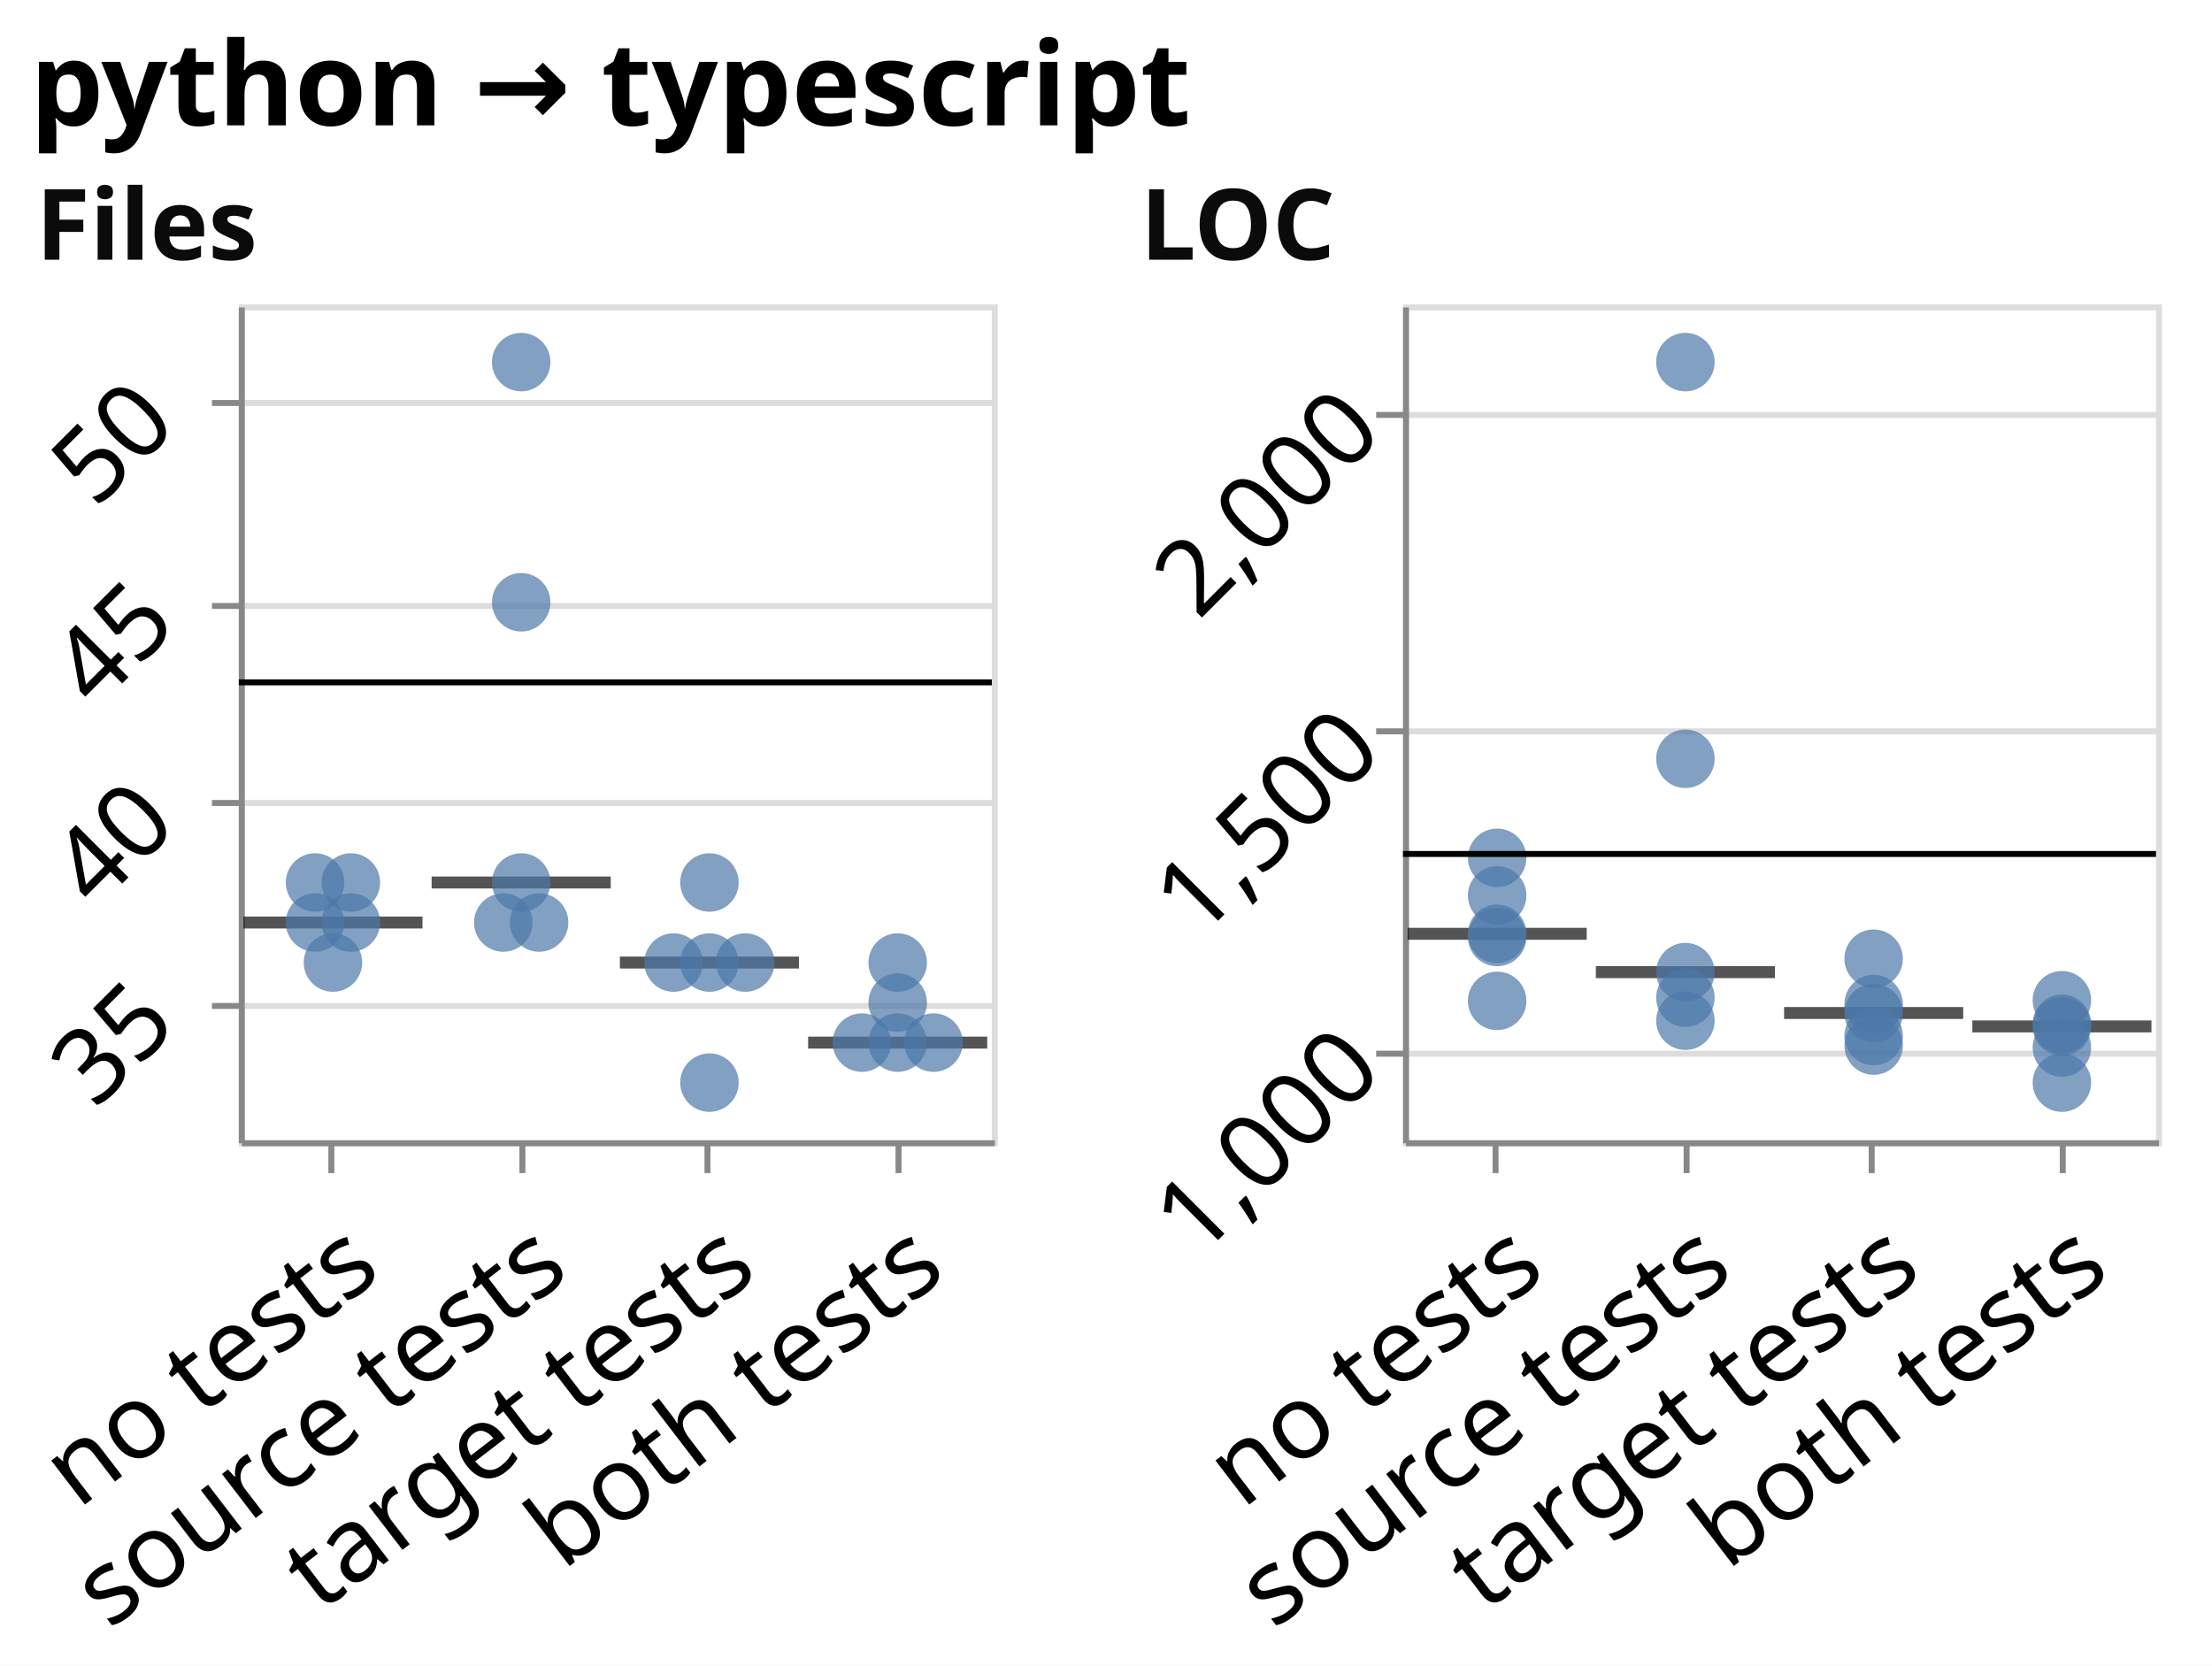
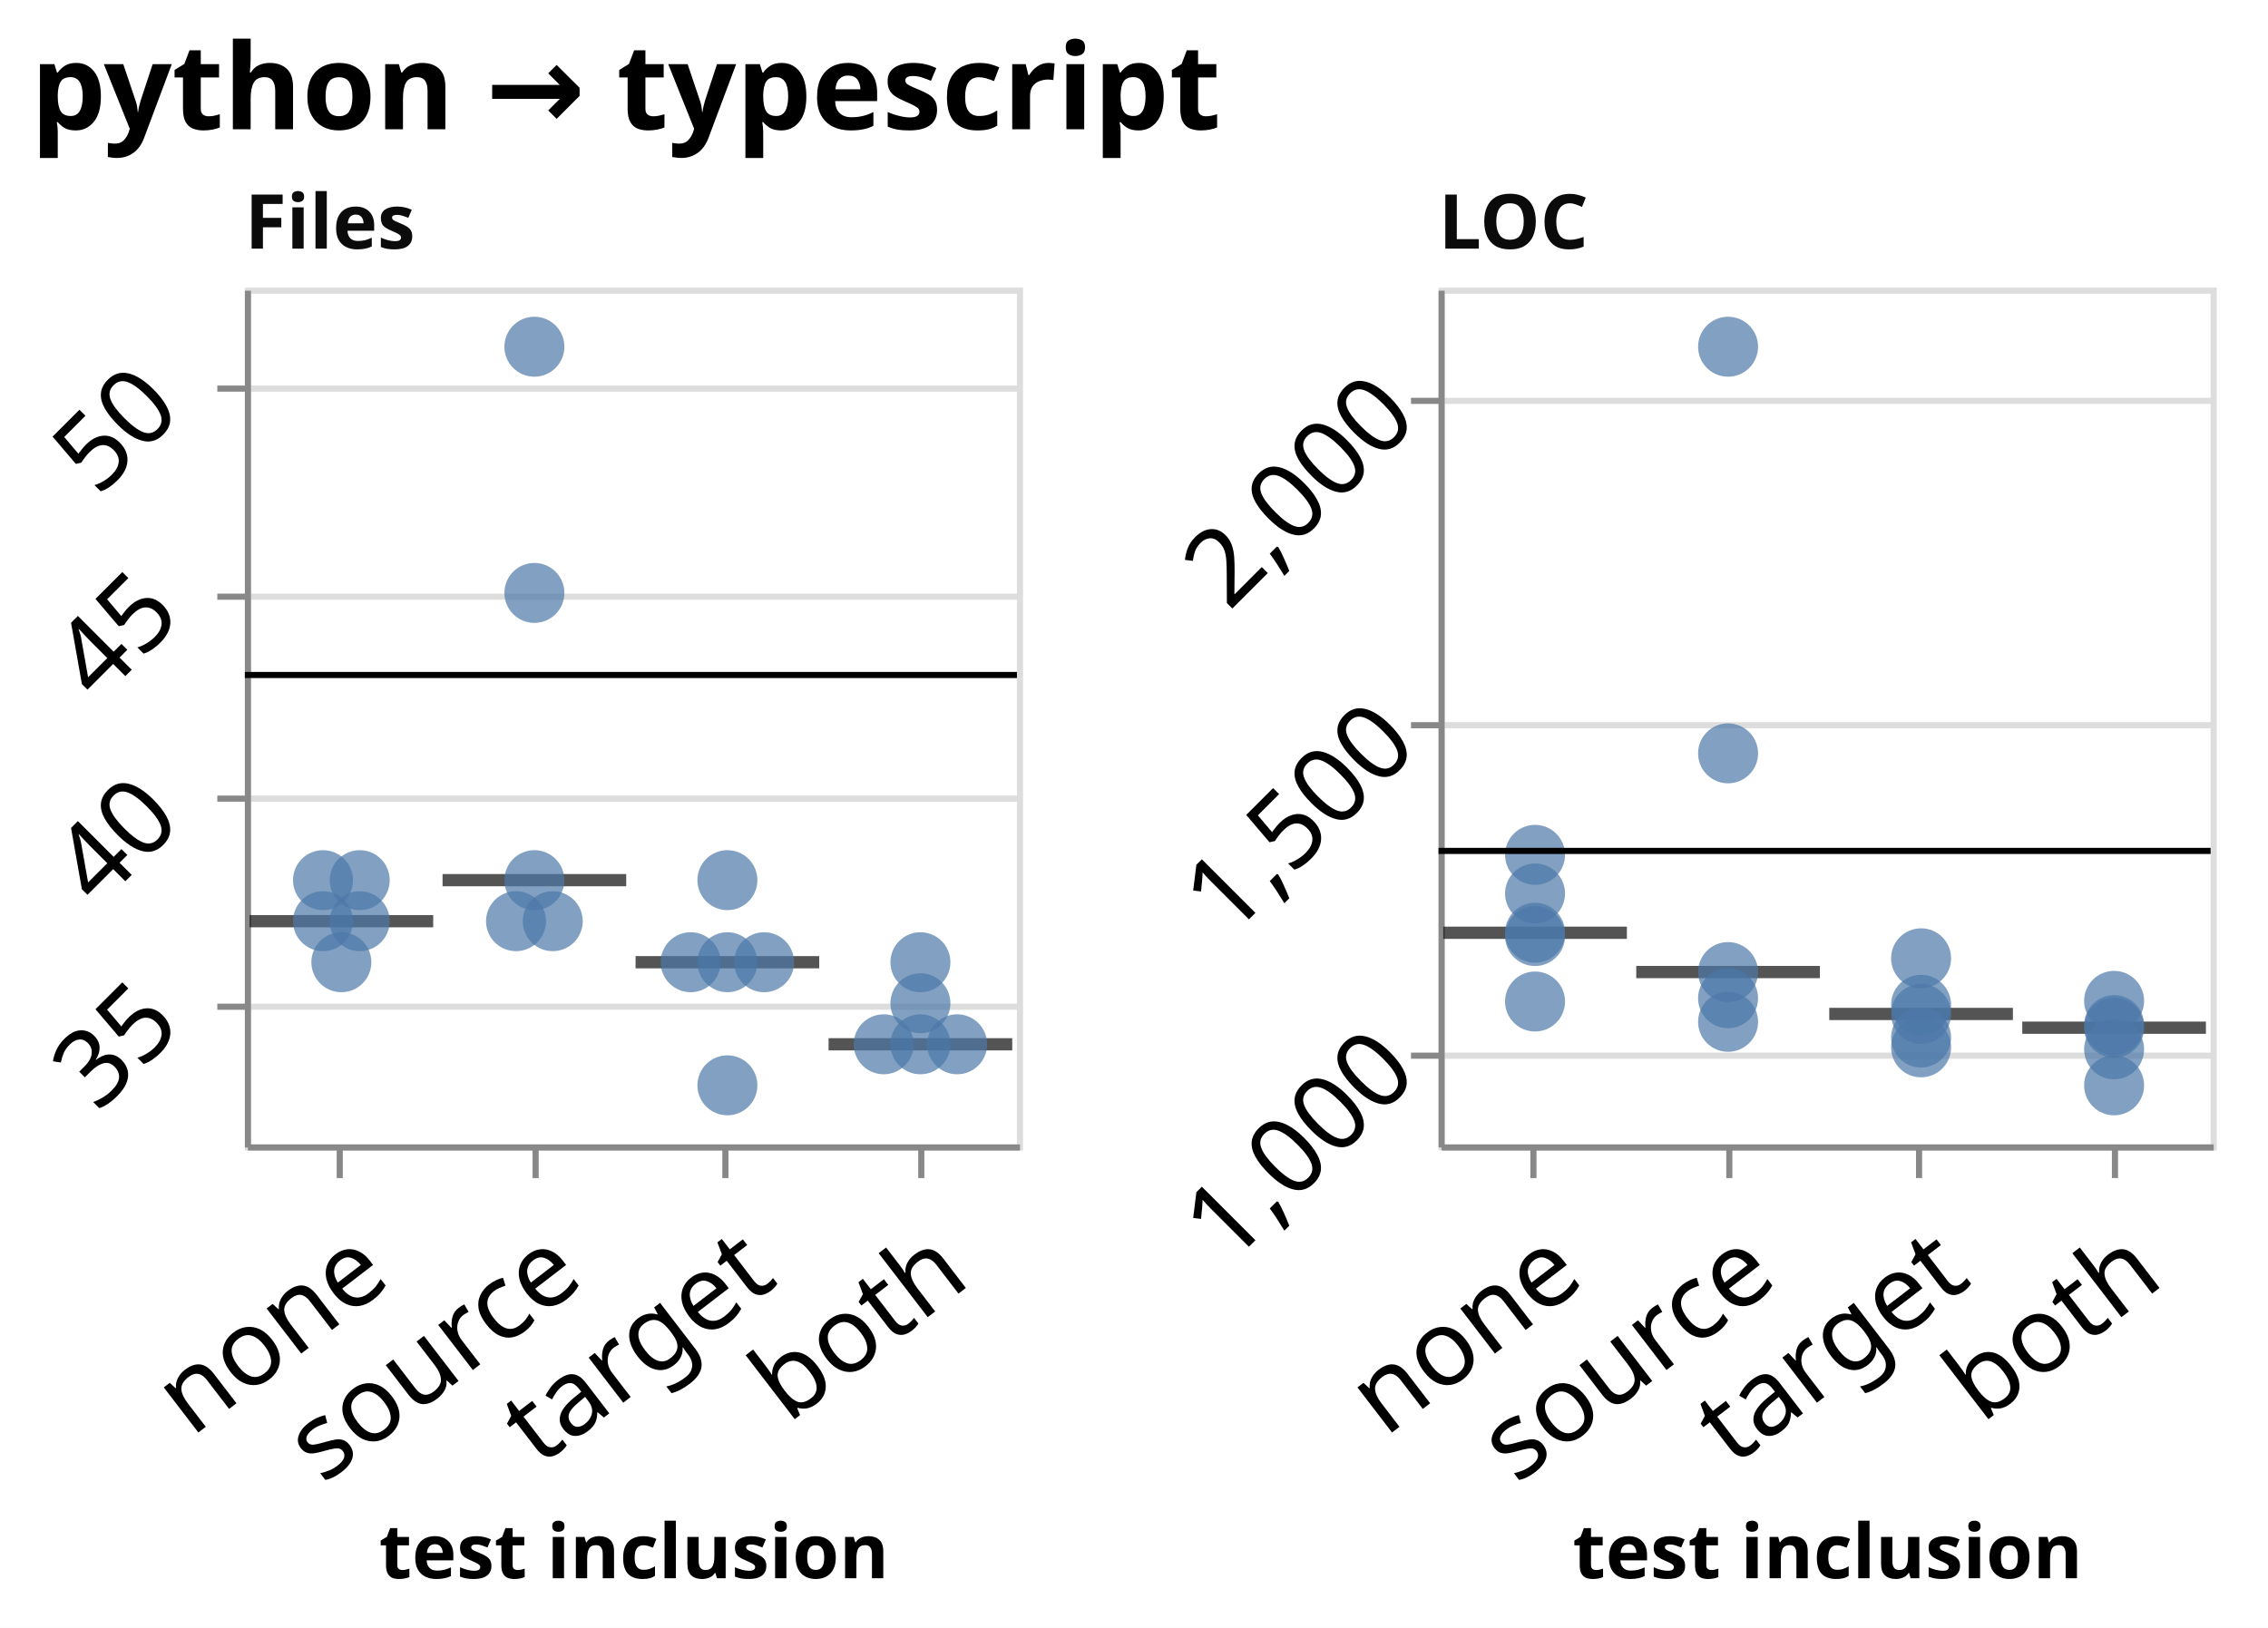
- <svg xmlns="http://www.w3.org/2000/svg" version="1.1" class="marks" width="370.5" height="279" viewBox="0 0 370.5 279">
-   <rect width="370.5" height="279" fill="white" />
-   <g fill="none" stroke-miterlimit="10" transform="translate(40,51)">
+ <svg xmlns="http://www.w3.org/2000/svg" version="1.1" class="marks" width="370.5" height="266" viewBox="0 0 370.5 266">
+   <rect width="370.5" height="266" fill="white" />
+   <g fill="none" stroke-miterlimit="10" transform="translate(40,47)">
    <g class="mark-group role-frame root" role="graphics-object" aria-roledescription="group mark container">
      <g transform="translate(0,0)">
        <path class="background" aria-hidden="true" d="M0,0h0v0h0Z" />
        <g>
          <g class="mark-group role-scope concat_0_group" role="graphics-object" aria-roledescription="group mark container">
            <g transform="translate(0,0)">
              <path class="background" aria-hidden="true" d="M0.5,0.5h126.125v140h-126.125Z" stroke="#ddd" />
              <g>
                <g class="mark-group role-axis" aria-hidden="true">
                  <g transform="translate(0.5,0.5)">
                    <path class="background" aria-hidden="true" d="M0,0h0v0h0Z" pointer-events="none" />
                    <g>
                      <g class="mark-rule role-axis-grid" pointer-events="none">
                        <line transform="translate(0,117)" x2="126.125" y2="0" stroke="#ddd" stroke-width="1" opacity="1" />
                        <line transform="translate(0,83)" x2="126.125" y2="0" stroke="#ddd" stroke-width="1" opacity="1" />
                        <line transform="translate(0,50)" x2="126.125" y2="0" stroke="#ddd" stroke-width="1" opacity="1" />
                        <line transform="translate(0,16)" x2="126.125" y2="0" stroke="#ddd" stroke-width="1" opacity="1" />
                      </g>
                    </g>
                    <path class="foreground" aria-hidden="true" d="" pointer-events="none" display="none" />
                  </g>
                </g>
-                 <g class="mark-group role-axis" role="graphics-symbol" aria-roledescription="axis" aria-label="X-axis for a discrete scale with 4 values: no tests, source tests, target tests, both tests">
+                 <g class="mark-group role-axis" role="graphics-symbol" aria-roledescription="axis" aria-label="X-axis titled 'test inclusion' for a discrete scale with 4 values: no tests, source tests, target tests, both tests">
                  <g transform="translate(0.5,140.5)">
                    <path class="background" aria-hidden="true" d="M0,0h0v0h0Z" pointer-events="none" />
                    <g>
                      <g class="mark-rule role-axis-tick" pointer-events="none">
                        <line transform="translate(15,0)" x2="0" y2="5" stroke="#888" stroke-width="1" opacity="1" />
                        <line transform="translate(47,0)" x2="0" y2="5" stroke="#888" stroke-width="1" opacity="1" />
                        <line transform="translate(78,0)" x2="0" y2="5" stroke="#888" stroke-width="1" opacity="1" />
                        <line transform="translate(110,0)" x2="0" y2="5" stroke="#888" stroke-width="1" opacity="1" />
                      </g>
                      <g class="mark-text role-axis-label" pointer-events="none">
-                         <text text-anchor="end" transform="translate(15.26562,11) rotate(-37.5) translate(0,14)" font-family="sans-serif" font-size="17.32px" fill="#000" opacity="1">no tests</text>
-                         <text text-anchor="end" transform="translate(46.79688,11) rotate(-37.5) translate(0,14)" font-family="sans-serif" font-size="17.32px" fill="#000" opacity="1">source tests</text>
-                         <text text-anchor="end" transform="translate(78.32812,11) rotate(-37.5) translate(0,14)" font-family="sans-serif" font-size="17.32px" fill="#000" opacity="1">target tests</text>
-                         <text text-anchor="end" transform="translate(109.8594,11) rotate(-37.5) translate(0,14)" font-family="sans-serif" font-size="17.32px" fill="#000" opacity="1">both tests</text>
+                         <text text-anchor="end" transform="translate(15.26562,11) rotate(-37.5) translate(0,14)" font-family="sans-serif" font-size="17.32px" fill="#000" opacity="1">none</text>
+                         <text text-anchor="end" transform="translate(46.79688,11) rotate(-37.5) translate(0,14)" font-family="sans-serif" font-size="17.32px" fill="#000" opacity="1">source</text>
+                         <text text-anchor="end" transform="translate(78.32812,11) rotate(-37.5) translate(0,14)" font-family="sans-serif" font-size="17.32px" fill="#000" opacity="1">target</text>
+                         <text text-anchor="end" transform="translate(109.8594,11) rotate(-37.5) translate(0,14)" font-family="sans-serif" font-size="17.32px" fill="#000" opacity="1">both</text>
                      </g>
                      <g class="mark-rule role-axis-domain" pointer-events="none">
                        <line transform="translate(0,0)" x2="126.125" y2="0" stroke="#888" stroke-width="1" opacity="1" />
+                       </g>
+                       <g class="mark-text role-axis-title" pointer-events="none">
+                         <text text-anchor="middle" transform="translate(63.0625,70.38757)" font-family="sans-serif" font-size="12.375px" font-weight="bold" fill="#000" opacity="1">test inclusion</text>
                      </g>
                    </g>
                    <path class="foreground" aria-hidden="true" d="" pointer-events="none" display="none" />
                  </g>
                </g>
                <g class="mark-group role-axis" role="graphics-symbol" aria-roledescription="axis" aria-label="Y-axis for a linear scale with values from 32 to 52">
                  <g transform="translate(0.5,0.5)">
                    <path class="background" aria-hidden="true" d="M0,0h0v0h0Z" pointer-events="none" />
                    <g>
                      <g class="mark-rule role-axis-tick" pointer-events="none">
                        <line transform="translate(0,117)" x2="-5" y2="0" stroke="#888" stroke-width="1" opacity="1" />
                        <line transform="translate(0,83)" x2="-5" y2="0" stroke="#888" stroke-width="1" opacity="1" />
                        <line transform="translate(0,50)" x2="-5" y2="0" stroke="#888" stroke-width="1" opacity="1" />
                        <line transform="translate(0,16)" x2="-5" y2="0" stroke="#888" stroke-width="1" opacity="1" />
                      </g>
                      <g class="mark-text role-axis-label" pointer-events="none">
                        <text text-anchor="end" transform="translate(-14,116.9349) rotate(-45) translate(0,5)" font-family="sans-serif" font-size="17.32px" fill="#000" opacity="1">35</text>
                        <text text-anchor="end" transform="translate(-14,83.40996) rotate(-45) translate(0,5)" font-family="sans-serif" font-size="17.32px" fill="#000" opacity="1">40</text>
                        <text text-anchor="end" transform="translate(-14,49.88506) rotate(-45) translate(0,5)" font-family="sans-serif" font-size="17.32px" fill="#000" opacity="1">45</text>
                        <text text-anchor="end" transform="translate(-14,16.36015) rotate(-45) translate(0,5)" font-family="sans-serif" font-size="17.32px" fill="#000" opacity="1">50</text>
                      </g>
                      <g class="mark-rule role-axis-domain" pointer-events="none">
                        <line transform="translate(0,140)" x2="0" y2="-140" stroke="#888" stroke-width="1" opacity="1" />
                      </g>
                    </g>
                    <path class="foreground" aria-hidden="true" d="" pointer-events="none" display="none" />
                  </g>
                </g>
                <g class="mark-rect role-mark concat_0_layer_0_marks" role="graphics-object" aria-roledescription="rect mark container">
-                   <path aria-label="condition: no tests; Median of value: 37" role="graphics-symbol" aria-roledescription="tick" d="M0.766,102.525h30v2h-30Z" fill="#0b0b0b" opacity="0.7" />
-                   <path aria-label="condition: source tests; Median of value: 38" role="graphics-symbol" aria-roledescription="tick" d="M32.297,95.82h30v2h-30Z" fill="#0b0b0b" opacity="0.7" />
-                   <path aria-label="condition: target tests; Median of value: 36" role="graphics-symbol" aria-roledescription="tick" d="M63.828,109.23h30v2h-30Z" fill="#0b0b0b" opacity="0.7" />
-                   <path aria-label="condition: both tests; Median of value: 34" role="graphics-symbol" aria-roledescription="tick" d="M95.359,122.64h30v2h-30Z" fill="#0b0b0b" opacity="0.7" />
+                   <path aria-label="test inclusion: no tests; Median of value: 37" role="graphics-symbol" aria-roledescription="tick" d="M0.766,102.525h30v2h-30Z" fill="#0b0b0b" opacity="0.7" />
+                   <path aria-label="test inclusion: source tests; Median of value: 38" role="graphics-symbol" aria-roledescription="tick" d="M32.297,95.82h30v2h-30Z" fill="#0b0b0b" opacity="0.7" />
+                   <path aria-label="test inclusion: target tests; Median of value: 36" role="graphics-symbol" aria-roledescription="tick" d="M63.828,109.23h30v2h-30Z" fill="#0b0b0b" opacity="0.7" />
+                   <path aria-label="test inclusion: both tests; Median of value: 34" role="graphics-symbol" aria-roledescription="tick" d="M95.359,122.64h30v2h-30Z" fill="#0b0b0b" opacity="0.7" />
                </g>
                <g class="mark-symbol role-mark concat_0_layer_1_marks" role="graphics-object" aria-roledescription="symbol mark container">
-                   <path aria-label="condition: no tests; value: 37; nudge: −0.5" role="graphics-symbol" aria-roledescription="point" transform="translate(12.76562,103.5249)" d="M4.899,0A4.899,4.899,0,1,1,-4.899,0A4.899,4.899,0,1,1,4.899,0" fill="#4c78a8" stroke-width="2" opacity="0.7" />
-                   <path aria-label="condition: no tests; value: 37; nudge: 0.5" role="graphics-symbol" aria-roledescription="point" transform="translate(18.76562,103.5249)" d="M4.899,0A4.899,4.899,0,1,1,-4.899,0A4.899,4.899,0,1,1,4.899,0" fill="#4c78a8" stroke-width="2" opacity="0.7" />
-                   <path aria-label="condition: no tests; value: 38; nudge: −0.5" role="graphics-symbol" aria-roledescription="point" transform="translate(12.76562,96.81992)" d="M4.899,0A4.899,4.899,0,1,1,-4.899,0A4.899,4.899,0,1,1,4.899,0" fill="#4c78a8" stroke-width="2" opacity="0.7" />
-                   <path aria-label="condition: no tests; value: 38; nudge: 0.5" role="graphics-symbol" aria-roledescription="point" transform="translate(18.76562,96.81992)" d="M4.899,0A4.899,4.899,0,1,1,-4.899,0A4.899,4.899,0,1,1,4.899,0" fill="#4c78a8" stroke-width="2" opacity="0.7" />
-                   <path aria-label="condition: no tests; value: 36; nudge: 0" role="graphics-symbol" aria-roledescription="point" transform="translate(15.76562,110.2299)" d="M4.899,0A4.899,4.899,0,1,1,-4.899,0A4.899,4.899,0,1,1,4.899,0" fill="#4c78a8" stroke-width="2" opacity="0.7" />
-                   <path aria-label="condition: source tests; value: 37; nudge: −0.5" role="graphics-symbol" aria-roledescription="point" transform="translate(44.29688,103.5249)" d="M4.899,0A4.899,4.899,0,1,1,-4.899,0A4.899,4.899,0,1,1,4.899,0" fill="#4c78a8" stroke-width="2" opacity="0.7" />
-                   <path aria-label="condition: source tests; value: 37; nudge: 0.5" role="graphics-symbol" aria-roledescription="point" transform="translate(50.29688,103.5249)" d="M4.899,0A4.899,4.899,0,1,1,-4.899,0A4.899,4.899,0,1,1,4.899,0" fill="#4c78a8" stroke-width="2" opacity="0.7" />
-                   <path aria-label="condition: source tests; value: 38; nudge: 0" role="graphics-symbol" aria-roledescription="point" transform="translate(47.29688,96.81992)" d="M4.899,0A4.899,4.899,0,1,1,-4.899,0A4.899,4.899,0,1,1,4.899,0" fill="#4c78a8" stroke-width="2" opacity="0.7" />
-                   <path aria-label="condition: source tests; value: 45; nudge: 0" role="graphics-symbol" aria-roledescription="point" transform="translate(47.29688,49.88506)" d="M4.899,0A4.899,4.899,0,1,1,-4.899,0A4.899,4.899,0,1,1,4.899,0" fill="#4c78a8" stroke-width="2" opacity="0.7" />
-                   <path aria-label="condition: source tests; value: 51; nudge: 0" role="graphics-symbol" aria-roledescription="point" transform="translate(47.29688,9.655172)" d="M4.899,0A4.899,4.899,0,1,1,-4.899,0A4.899,4.899,0,1,1,4.899,0" fill="#4c78a8" stroke-width="2" opacity="0.7" />
-                   <path aria-label="condition: target tests; value: 38; nudge: 0" role="graphics-symbol" aria-roledescription="point" transform="translate(78.82812,96.81992)" d="M4.899,0A4.899,4.899,0,1,1,-4.899,0A4.899,4.899,0,1,1,4.899,0" fill="#4c78a8" stroke-width="2" opacity="0.7" />
-                   <path aria-label="condition: target tests; value: 36; nudge: −1" role="graphics-symbol" aria-roledescription="point" transform="translate(72.82812,110.2299)" d="M4.899,0A4.899,4.899,0,1,1,-4.899,0A4.899,4.899,0,1,1,4.899,0" fill="#4c78a8" stroke-width="2" opacity="0.7" />
-                   <path aria-label="condition: target tests; value: 36; nudge: 0" role="graphics-symbol" aria-roledescription="point" transform="translate(78.82812,110.2299)" d="M4.899,0A4.899,4.899,0,1,1,-4.899,0A4.899,4.899,0,1,1,4.899,0" fill="#4c78a8" stroke-width="2" opacity="0.7" />
-                   <path aria-label="condition: target tests; value: 36; nudge: 1" role="graphics-symbol" aria-roledescription="point" transform="translate(84.82812,110.2299)" d="M4.899,0A4.899,4.899,0,1,1,-4.899,0A4.899,4.899,0,1,1,4.899,0" fill="#4c78a8" stroke-width="2" opacity="0.7" />
-                   <path aria-label="condition: target tests; value: 33; nudge: 0" role="graphics-symbol" aria-roledescription="point" transform="translate(78.82812,130.3448)" d="M4.899,0A4.899,4.899,0,1,1,-4.899,0A4.899,4.899,0,1,1,4.899,0" fill="#4c78a8" stroke-width="2" opacity="0.7" />
-                   <path aria-label="condition: both tests; value: 34; nudge: −1" role="graphics-symbol" aria-roledescription="point" transform="translate(104.3594,123.6398)" d="M4.899,0A4.899,4.899,0,1,1,-4.899,0A4.899,4.899,0,1,1,4.899,0" fill="#4c78a8" stroke-width="2" opacity="0.7" />
-                   <path aria-label="condition: both tests; value: 34; nudge: 0" role="graphics-symbol" aria-roledescription="point" transform="translate(110.3594,123.6398)" d="M4.899,0A4.899,4.899,0,1,1,-4.899,0A4.899,4.899,0,1,1,4.899,0" fill="#4c78a8" stroke-width="2" opacity="0.7" />
-                   <path aria-label="condition: both tests; value: 34; nudge: 1" role="graphics-symbol" aria-roledescription="point" transform="translate(116.3594,123.6398)" d="M4.899,0A4.899,4.899,0,1,1,-4.899,0A4.899,4.899,0,1,1,4.899,0" fill="#4c78a8" stroke-width="2" opacity="0.7" />
-                   <path aria-label="condition: both tests; value: 35; nudge: 0" role="graphics-symbol" aria-roledescription="point" transform="translate(110.3594,116.9349)" d="M4.899,0A4.899,4.899,0,1,1,-4.899,0A4.899,4.899,0,1,1,4.899,0" fill="#4c78a8" stroke-width="2" opacity="0.7" />
-                   <path aria-label="condition: both tests; value: 36; nudge: 0" role="graphics-symbol" aria-roledescription="point" transform="translate(110.3594,110.2299)" d="M4.899,0A4.899,4.899,0,1,1,-4.899,0A4.899,4.899,0,1,1,4.899,0" fill="#4c78a8" stroke-width="2" opacity="0.7" />
+                   <path aria-label="test inclusion: no tests; value: 37; nudge: −0.5" role="graphics-symbol" aria-roledescription="point" transform="translate(12.76562,103.5249)" d="M4.899,0A4.899,4.899,0,1,1,-4.899,0A4.899,4.899,0,1,1,4.899,0" fill="#4c78a8" stroke-width="2" opacity="0.7" />
+                   <path aria-label="test inclusion: no tests; value: 37; nudge: 0.5" role="graphics-symbol" aria-roledescription="point" transform="translate(18.76562,103.5249)" d="M4.899,0A4.899,4.899,0,1,1,-4.899,0A4.899,4.899,0,1,1,4.899,0" fill="#4c78a8" stroke-width="2" opacity="0.7" />
+                   <path aria-label="test inclusion: no tests; value: 38; nudge: −0.5" role="graphics-symbol" aria-roledescription="point" transform="translate(12.76562,96.81992)" d="M4.899,0A4.899,4.899,0,1,1,-4.899,0A4.899,4.899,0,1,1,4.899,0" fill="#4c78a8" stroke-width="2" opacity="0.7" />
+                   <path aria-label="test inclusion: no tests; value: 38; nudge: 0.5" role="graphics-symbol" aria-roledescription="point" transform="translate(18.76562,96.81992)" d="M4.899,0A4.899,4.899,0,1,1,-4.899,0A4.899,4.899,0,1,1,4.899,0" fill="#4c78a8" stroke-width="2" opacity="0.7" />
+                   <path aria-label="test inclusion: no tests; value: 36; nudge: 0" role="graphics-symbol" aria-roledescription="point" transform="translate(15.76562,110.2299)" d="M4.899,0A4.899,4.899,0,1,1,-4.899,0A4.899,4.899,0,1,1,4.899,0" fill="#4c78a8" stroke-width="2" opacity="0.7" />
+                   <path aria-label="test inclusion: source tests; value: 37; nudge: −0.5" role="graphics-symbol" aria-roledescription="point" transform="translate(44.29688,103.5249)" d="M4.899,0A4.899,4.899,0,1,1,-4.899,0A4.899,4.899,0,1,1,4.899,0" fill="#4c78a8" stroke-width="2" opacity="0.7" />
+                   <path aria-label="test inclusion: source tests; value: 37; nudge: 0.5" role="graphics-symbol" aria-roledescription="point" transform="translate(50.29688,103.5249)" d="M4.899,0A4.899,4.899,0,1,1,-4.899,0A4.899,4.899,0,1,1,4.899,0" fill="#4c78a8" stroke-width="2" opacity="0.7" />
+                   <path aria-label="test inclusion: source tests; value: 38; nudge: 0" role="graphics-symbol" aria-roledescription="point" transform="translate(47.29688,96.81992)" d="M4.899,0A4.899,4.899,0,1,1,-4.899,0A4.899,4.899,0,1,1,4.899,0" fill="#4c78a8" stroke-width="2" opacity="0.7" />
+                   <path aria-label="test inclusion: source tests; value: 45; nudge: 0" role="graphics-symbol" aria-roledescription="point" transform="translate(47.29688,49.88506)" d="M4.899,0A4.899,4.899,0,1,1,-4.899,0A4.899,4.899,0,1,1,4.899,0" fill="#4c78a8" stroke-width="2" opacity="0.7" />
+                   <path aria-label="test inclusion: source tests; value: 51; nudge: 0" role="graphics-symbol" aria-roledescription="point" transform="translate(47.29688,9.655172)" d="M4.899,0A4.899,4.899,0,1,1,-4.899,0A4.899,4.899,0,1,1,4.899,0" fill="#4c78a8" stroke-width="2" opacity="0.7" />
+                   <path aria-label="test inclusion: target tests; value: 38; nudge: 0" role="graphics-symbol" aria-roledescription="point" transform="translate(78.82812,96.81992)" d="M4.899,0A4.899,4.899,0,1,1,-4.899,0A4.899,4.899,0,1,1,4.899,0" fill="#4c78a8" stroke-width="2" opacity="0.7" />
+                   <path aria-label="test inclusion: target tests; value: 36; nudge: −1" role="graphics-symbol" aria-roledescription="point" transform="translate(72.82812,110.2299)" d="M4.899,0A4.899,4.899,0,1,1,-4.899,0A4.899,4.899,0,1,1,4.899,0" fill="#4c78a8" stroke-width="2" opacity="0.7" />
+                   <path aria-label="test inclusion: target tests; value: 36; nudge: 0" role="graphics-symbol" aria-roledescription="point" transform="translate(78.82812,110.2299)" d="M4.899,0A4.899,4.899,0,1,1,-4.899,0A4.899,4.899,0,1,1,4.899,0" fill="#4c78a8" stroke-width="2" opacity="0.7" />
+                   <path aria-label="test inclusion: target tests; value: 36; nudge: 1" role="graphics-symbol" aria-roledescription="point" transform="translate(84.82812,110.2299)" d="M4.899,0A4.899,4.899,0,1,1,-4.899,0A4.899,4.899,0,1,1,4.899,0" fill="#4c78a8" stroke-width="2" opacity="0.7" />
+                   <path aria-label="test inclusion: target tests; value: 33; nudge: 0" role="graphics-symbol" aria-roledescription="point" transform="translate(78.82812,130.3448)" d="M4.899,0A4.899,4.899,0,1,1,-4.899,0A4.899,4.899,0,1,1,4.899,0" fill="#4c78a8" stroke-width="2" opacity="0.7" />
+                   <path aria-label="test inclusion: both tests; value: 34; nudge: −1" role="graphics-symbol" aria-roledescription="point" transform="translate(104.3594,123.6398)" d="M4.899,0A4.899,4.899,0,1,1,-4.899,0A4.899,4.899,0,1,1,4.899,0" fill="#4c78a8" stroke-width="2" opacity="0.7" />
+                   <path aria-label="test inclusion: both tests; value: 34; nudge: 0" role="graphics-symbol" aria-roledescription="point" transform="translate(110.3594,123.6398)" d="M4.899,0A4.899,4.899,0,1,1,-4.899,0A4.899,4.899,0,1,1,4.899,0" fill="#4c78a8" stroke-width="2" opacity="0.7" />
+                   <path aria-label="test inclusion: both tests; value: 34; nudge: 1" role="graphics-symbol" aria-roledescription="point" transform="translate(116.3594,123.6398)" d="M4.899,0A4.899,4.899,0,1,1,-4.899,0A4.899,4.899,0,1,1,4.899,0" fill="#4c78a8" stroke-width="2" opacity="0.7" />
+                   <path aria-label="test inclusion: both tests; value: 35; nudge: 0" role="graphics-symbol" aria-roledescription="point" transform="translate(110.3594,116.9349)" d="M4.899,0A4.899,4.899,0,1,1,-4.899,0A4.899,4.899,0,1,1,4.899,0" fill="#4c78a8" stroke-width="2" opacity="0.7" />
+                   <path aria-label="test inclusion: both tests; value: 36; nudge: 0" role="graphics-symbol" aria-roledescription="point" transform="translate(110.3594,110.2299)" d="M4.899,0A4.899,4.899,0,1,1,-4.899,0A4.899,4.899,0,1,1,4.899,0" fill="#4c78a8" stroke-width="2" opacity="0.7" />
                </g>
                <g class="mark-rule role-mark concat_0_layer_2_marks" role="graphics-object" aria-roledescription="rule mark container">
                  <line aria-label="Median of reference: 43" role="graphics-symbol" aria-roledescription="rule mark" transform="translate(126.125,63.29502)" x2="-126.125" y2="0" stroke="black" />
                </g>
                <g class="mark-group role-title">
-                   <g transform="translate(-33.98646,-20.5)">
+                   <g transform="translate(-33.98646,-16.375)">
                    <path class="background" aria-hidden="true" d="M0,0h0v0h0Z" pointer-events="none" />
                    <g>
                      <g class="mark-text role-title-text" role="graphics-symbol" aria-roledescription="title" aria-label="Title text 'Files'" pointer-events="none">
-                         <text text-anchor="start" transform="translate(0,13)" font-family="sans-serif" font-size="16.5px" font-weight="bold" fill="#0b0b0b" opacity="1">Files</text>
+                         <text text-anchor="start" transform="translate(33.98646,10)" font-family="sans-serif" font-size="12.375px" font-weight="bold" fill="#0b0b0b" opacity="1">Files</text>
                      </g>
                    </g>
                    <path class="foreground" aria-hidden="true" d="" pointer-events="none" display="none" />
                  </g>
                </g>
              </g>
              <path class="foreground" aria-hidden="true" d="" display="none" />
            </g>
          </g>
          <g class="mark-group role-scope concat_1_group" role="graphics-object" aria-roledescription="group mark container">
            <g transform="translate(195,0)">
              <path class="background" aria-hidden="true" d="M0.5,0.5h126.125v140h-126.125Z" stroke="#ddd" />
              <g>
                <g class="mark-group role-axis" aria-hidden="true">
                  <g transform="translate(0.5,0.5)">
                    <path class="background" aria-hidden="true" d="M0,0h0v0h0Z" pointer-events="none" />
                    <g>
                      <g class="mark-rule role-axis-grid" pointer-events="none">
                        <line transform="translate(0,125)" x2="126.125" y2="0" stroke="#ddd" stroke-width="1" opacity="1" />
                        <line transform="translate(0,71)" x2="126.125" y2="0" stroke="#ddd" stroke-width="1" opacity="1" />
                        <line transform="translate(0,18)" x2="126.125" y2="0" stroke="#ddd" stroke-width="1" opacity="1" />
                      </g>
                    </g>
                    <path class="foreground" aria-hidden="true" d="" pointer-events="none" display="none" />
                  </g>
                </g>
-                 <g class="mark-group role-axis" role="graphics-symbol" aria-roledescription="axis" aria-label="X-axis for a discrete scale with 4 values: no tests, source tests, target tests, both tests">
+                 <g class="mark-group role-axis" role="graphics-symbol" aria-roledescription="axis" aria-label="X-axis titled 'test inclusion' for a discrete scale with 4 values: no tests, source tests, target tests, both tests">
                  <g transform="translate(0.5,140.5)">
                    <path class="background" aria-hidden="true" d="M0,0h0v0h0Z" pointer-events="none" />
                    <g>
                      <g class="mark-rule role-axis-tick" pointer-events="none">
                        <line transform="translate(15,0)" x2="0" y2="5" stroke="#888" stroke-width="1" opacity="1" />
                        <line transform="translate(47,0)" x2="0" y2="5" stroke="#888" stroke-width="1" opacity="1" />
                        <line transform="translate(78,0)" x2="0" y2="5" stroke="#888" stroke-width="1" opacity="1" />
                        <line transform="translate(110,0)" x2="0" y2="5" stroke="#888" stroke-width="1" opacity="1" />
                      </g>
                      <g class="mark-text role-axis-label" pointer-events="none">
-                         <text text-anchor="end" transform="translate(15.26562,11) rotate(-37.5) translate(0,14)" font-family="sans-serif" font-size="17.32px" fill="#000" opacity="1">no tests</text>
-                         <text text-anchor="end" transform="translate(46.79688,11) rotate(-37.5) translate(0,14)" font-family="sans-serif" font-size="17.32px" fill="#000" opacity="1">source tests</text>
-                         <text text-anchor="end" transform="translate(78.32812,11) rotate(-37.5) translate(0,14)" font-family="sans-serif" font-size="17.32px" fill="#000" opacity="1">target tests</text>
-                         <text text-anchor="end" transform="translate(109.8594,11) rotate(-37.5) translate(0,14)" font-family="sans-serif" font-size="17.32px" fill="#000" opacity="1">both tests</text>
+                         <text text-anchor="end" transform="translate(15.26562,11) rotate(-37.5) translate(0,14)" font-family="sans-serif" font-size="17.32px" fill="#000" opacity="1">none</text>
+                         <text text-anchor="end" transform="translate(46.79688,11) rotate(-37.5) translate(0,14)" font-family="sans-serif" font-size="17.32px" fill="#000" opacity="1">source</text>
+                         <text text-anchor="end" transform="translate(78.32812,11) rotate(-37.5) translate(0,14)" font-family="sans-serif" font-size="17.32px" fill="#000" opacity="1">target</text>
+                         <text text-anchor="end" transform="translate(109.8594,11) rotate(-37.5) translate(0,14)" font-family="sans-serif" font-size="17.32px" fill="#000" opacity="1">both</text>
                      </g>
                      <g class="mark-rule role-axis-domain" pointer-events="none">
                        <line transform="translate(0,0)" x2="126.125" y2="0" stroke="#888" stroke-width="1" opacity="1" />
+                       </g>
+                       <g class="mark-text role-axis-title" pointer-events="none">
+                         <text text-anchor="middle" transform="translate(63.0625,70.38757)" font-family="sans-serif" font-size="12.375px" font-weight="bold" fill="#000" opacity="1">test inclusion</text>
                      </g>
                    </g>
                    <path class="foreground" aria-hidden="true" d="" pointer-events="none" display="none" />
                  </g>
                </g>
                <g class="mark-group role-axis" role="graphics-symbol" aria-roledescription="axis" aria-label="Y-axis for a linear scale with values from 857 to 2,165">
                  <g transform="translate(0.5,0.5)">
                    <path class="background" aria-hidden="true" d="M0,0h0v0h0Z" pointer-events="none" />
                    <g>
                      <g class="mark-rule role-axis-tick" pointer-events="none">
                        <line transform="translate(0,125)" x2="-5" y2="0" stroke="#888" stroke-width="1" opacity="1" />
                        <line transform="translate(0,71)" x2="-5" y2="0" stroke="#888" stroke-width="1" opacity="1" />
                        <line transform="translate(0,18)" x2="-5" y2="0" stroke="#888" stroke-width="1" opacity="1" />
                      </g>
                      <g class="mark-text role-axis-label" pointer-events="none">
                        <text text-anchor="end" transform="translate(-7,124.6741) rotate(-45) translate(0,5)" font-family="sans-serif" font-size="17.32px" fill="#000" opacity="1">1,000</text>
                        <text text-anchor="end" transform="translate(-7,71.17694) rotate(-45) translate(0,5)" font-family="sans-serif" font-size="17.32px" fill="#000" opacity="1">1,500</text>
                        <text text-anchor="end" transform="translate(-7,17.67975) rotate(-45) translate(0,5)" font-family="sans-serif" font-size="17.32px" fill="#000" opacity="1">2,000</text>
                      </g>
                      <g class="mark-rule role-axis-domain" pointer-events="none">
                        <line transform="translate(0,140)" x2="0" y2="-140" stroke="#888" stroke-width="1" opacity="1" />
                      </g>
                    </g>
                    <path class="foreground" aria-hidden="true" d="" pointer-events="none" display="none" />
                  </g>
                </g>
                <g class="mark-rect role-mark concat_1_layer_0_marks" role="graphics-object" aria-roledescription="rect mark container">
-                   <path aria-label="condition: no tests; Median of value: 1180" role="graphics-symbol" aria-roledescription="tick" d="M0.766,104.415h30v2h-30Z" fill="#0b0b0b" opacity="0.7" />
-                   <path aria-label="condition: source tests; Median of value: 1120" role="graphics-symbol" aria-roledescription="tick" d="M32.297,110.835h30v2h-30Z" fill="#0b0b0b" opacity="0.7" />
-                   <path aria-label="condition: target tests; Median of value: 1056" role="graphics-symbol" aria-roledescription="tick" d="M63.828,117.682h30v2h-30Z" fill="#0b0b0b" opacity="0.7" />
-                   <path aria-label="condition: both tests; Median of value: 1035" role="graphics-symbol" aria-roledescription="tick" d="M95.359,119.929h30v2h-30Z" fill="#0b0b0b" opacity="0.7" />
+                   <path aria-label="test inclusion: no tests; Median of value: 1180" role="graphics-symbol" aria-roledescription="tick" d="M0.766,104.415h30v2h-30Z" fill="#0b0b0b" opacity="0.7" />
+                   <path aria-label="test inclusion: source tests; Median of value: 1120" role="graphics-symbol" aria-roledescription="tick" d="M32.297,110.835h30v2h-30Z" fill="#0b0b0b" opacity="0.7" />
+                   <path aria-label="test inclusion: target tests; Median of value: 1056" role="graphics-symbol" aria-roledescription="tick" d="M63.828,117.682h30v2h-30Z" fill="#0b0b0b" opacity="0.7" />
+                   <path aria-label="test inclusion: both tests; Median of value: 1035" role="graphics-symbol" aria-roledescription="tick" d="M95.359,119.929h30v2h-30Z" fill="#0b0b0b" opacity="0.7" />
                </g>
                <g class="mark-symbol role-mark concat_1_layer_1_marks" role="graphics-object" aria-roledescription="symbol mark container">
-                   <path aria-label="condition: no tests; value: 1175; nudge: 0" role="graphics-symbol" aria-roledescription="point" transform="translate(15.76562,105.9501)" d="M4.899,0A4.899,4.899,0,1,1,-4.899,0A4.899,4.899,0,1,1,4.899,0" fill="#4c78a8" stroke-width="2" opacity="0.7" />
-                   <path aria-label="condition: no tests; value: 1299; nudge: 0" role="graphics-symbol" aria-roledescription="point" transform="translate(15.76562,92.68281)" d="M4.899,0A4.899,4.899,0,1,1,-4.899,0A4.899,4.899,0,1,1,4.899,0" fill="#4c78a8" stroke-width="2" opacity="0.7" />
-                   <path aria-label="condition: no tests; value: 1180; nudge: 0" role="graphics-symbol" aria-roledescription="point" transform="translate(15.76562,105.4151)" d="M4.899,0A4.899,4.899,0,1,1,-4.899,0A4.899,4.899,0,1,1,4.899,0" fill="#4c78a8" stroke-width="2" opacity="0.7" />
-                   <path aria-label="condition: no tests; value: 1240; nudge: 0" role="graphics-symbol" aria-roledescription="point" transform="translate(15.76562,98.99548)" d="M4.899,0A4.899,4.899,0,1,1,-4.899,0A4.899,4.899,0,1,1,4.899,0" fill="#4c78a8" stroke-width="2" opacity="0.7" />
-                   <path aria-label="condition: no tests; value: 1075; nudge: 0" role="graphics-symbol" aria-roledescription="point" transform="translate(15.76562,116.6495)" d="M4.899,0A4.899,4.899,0,1,1,-4.899,0A4.899,4.899,0,1,1,4.899,0" fill="#4c78a8" stroke-width="2" opacity="0.7" />
-                   <path aria-label="condition: source tests; value: 1080; nudge: 0" role="graphics-symbol" aria-roledescription="point" transform="translate(47.29688,116.1146)" d="M4.899,0A4.899,4.899,0,1,1,-4.899,0A4.899,4.899,0,1,1,4.899,0" fill="#4c78a8" stroke-width="2" opacity="0.7" />
-                   <path aria-label="condition: source tests; value: 1120; nudge: 0" role="graphics-symbol" aria-roledescription="point" transform="translate(47.29688,111.8348)" d="M4.899,0A4.899,4.899,0,1,1,-4.899,0A4.899,4.899,0,1,1,4.899,0" fill="#4c78a8" stroke-width="2" opacity="0.7" />
-                   <path aria-label="condition: source tests; value: 1454; nudge: 0" role="graphics-symbol" aria-roledescription="point" transform="translate(47.29688,76.09868)" d="M4.899,0A4.899,4.899,0,1,1,-4.899,0A4.899,4.899,0,1,1,4.899,0" fill="#4c78a8" stroke-width="2" opacity="0.7" />
-                   <path aria-label="condition: source tests; value: 1044; nudge: 0" role="graphics-symbol" aria-roledescription="point" transform="translate(47.29688,119.9664)" d="M4.899,0A4.899,4.899,0,1,1,-4.899,0A4.899,4.899,0,1,1,4.899,0" fill="#4c78a8" stroke-width="2" opacity="0.7" />
-                   <path aria-label="condition: source tests; value: 2075; nudge: 0" role="graphics-symbol" aria-roledescription="point" transform="translate(47.29688,9.655172)" d="M4.899,0A4.899,4.899,0,1,1,-4.899,0A4.899,4.899,0,1,1,4.899,0" fill="#4c78a8" stroke-width="2" opacity="0.7" />
-                   <path aria-label="condition: target tests; value: 1141; nudge: 0" role="graphics-symbol" aria-roledescription="point" transform="translate(78.82812,109.5879)" d="M4.899,0A4.899,4.899,0,1,1,-4.899,0A4.899,4.899,0,1,1,4.899,0" fill="#4c78a8" stroke-width="2" opacity="0.7" />
-                   <path aria-label="condition: target tests; value: 1056; nudge: 0" role="graphics-symbol" aria-roledescription="point" transform="translate(78.82812,118.6824)" d="M4.899,0A4.899,4.899,0,1,1,-4.899,0A4.899,4.899,0,1,1,4.899,0" fill="#4c78a8" stroke-width="2" opacity="0.7" />
-                   <path aria-label="condition: target tests; value: 1020; nudge: 0" role="graphics-symbol" aria-roledescription="point" transform="translate(78.82812,122.5342)" d="M4.899,0A4.899,4.899,0,1,1,-4.899,0A4.899,4.899,0,1,1,4.899,0" fill="#4c78a8" stroke-width="2" opacity="0.7" />
-                   <path aria-label="condition: target tests; value: 1070; nudge: 0" role="graphics-symbol" aria-roledescription="point" transform="translate(78.82812,117.1845)" d="M4.899,0A4.899,4.899,0,1,1,-4.899,0A4.899,4.899,0,1,1,4.899,0" fill="#4c78a8" stroke-width="2" opacity="0.7" />
-                   <path aria-label="condition: target tests; value: 1005; nudge: 0" role="graphics-symbol" aria-roledescription="point" transform="translate(78.82812,124.1392)" d="M4.899,0A4.899,4.899,0,1,1,-4.899,0A4.899,4.899,0,1,1,4.899,0" fill="#4c78a8" stroke-width="2" opacity="0.7" />
-                   <path aria-label="condition: both tests; value: 1076; nudge: 0" role="graphics-symbol" aria-roledescription="point" transform="translate(110.3594,116.5426)" d="M4.899,0A4.899,4.899,0,1,1,-4.899,0A4.899,4.899,0,1,1,4.899,0" fill="#4c78a8" stroke-width="2" opacity="0.7" />
-                   <path aria-label="condition: both tests; value: 947; nudge: 0" role="graphics-symbol" aria-roledescription="point" transform="translate(110.3594,130.3448)" d="M4.899,0A4.899,4.899,0,1,1,-4.899,0A4.899,4.899,0,1,1,4.899,0" fill="#4c78a8" stroke-width="2" opacity="0.7" />
-                   <path aria-label="condition: both tests; value: 1035; nudge: 0" role="graphics-symbol" aria-roledescription="point" transform="translate(110.3594,120.9293)" d="M4.899,0A4.899,4.899,0,1,1,-4.899,0A4.899,4.899,0,1,1,4.899,0" fill="#4c78a8" stroke-width="2" opacity="0.7" />
-                   <path aria-label="condition: both tests; value: 1039; nudge: 0" role="graphics-symbol" aria-roledescription="point" transform="translate(110.3594,120.5013)" d="M4.899,0A4.899,4.899,0,1,1,-4.899,0A4.899,4.899,0,1,1,4.899,0" fill="#4c78a8" stroke-width="2" opacity="0.7" />
-                   <path aria-label="condition: both tests; value: 1002; nudge: 0" role="graphics-symbol" aria-roledescription="point" transform="translate(110.3594,124.4601)" d="M4.899,0A4.899,4.899,0,1,1,-4.899,0A4.899,4.899,0,1,1,4.899,0" fill="#4c78a8" stroke-width="2" opacity="0.7" />
+                   <path aria-label="test inclusion: no tests; value: 1175; nudge: 0" role="graphics-symbol" aria-roledescription="point" transform="translate(15.76562,105.9501)" d="M4.899,0A4.899,4.899,0,1,1,-4.899,0A4.899,4.899,0,1,1,4.899,0" fill="#4c78a8" stroke-width="2" opacity="0.7" />
+                   <path aria-label="test inclusion: no tests; value: 1299; nudge: 0" role="graphics-symbol" aria-roledescription="point" transform="translate(15.76562,92.68281)" d="M4.899,0A4.899,4.899,0,1,1,-4.899,0A4.899,4.899,0,1,1,4.899,0" fill="#4c78a8" stroke-width="2" opacity="0.7" />
+                   <path aria-label="test inclusion: no tests; value: 1180; nudge: 0" role="graphics-symbol" aria-roledescription="point" transform="translate(15.76562,105.4151)" d="M4.899,0A4.899,4.899,0,1,1,-4.899,0A4.899,4.899,0,1,1,4.899,0" fill="#4c78a8" stroke-width="2" opacity="0.7" />
+                   <path aria-label="test inclusion: no tests; value: 1240; nudge: 0" role="graphics-symbol" aria-roledescription="point" transform="translate(15.76562,98.99548)" d="M4.899,0A4.899,4.899,0,1,1,-4.899,0A4.899,4.899,0,1,1,4.899,0" fill="#4c78a8" stroke-width="2" opacity="0.7" />
+                   <path aria-label="test inclusion: no tests; value: 1075; nudge: 0" role="graphics-symbol" aria-roledescription="point" transform="translate(15.76562,116.6495)" d="M4.899,0A4.899,4.899,0,1,1,-4.899,0A4.899,4.899,0,1,1,4.899,0" fill="#4c78a8" stroke-width="2" opacity="0.7" />
+                   <path aria-label="test inclusion: source tests; value: 1080; nudge: 0" role="graphics-symbol" aria-roledescription="point" transform="translate(47.29688,116.1146)" d="M4.899,0A4.899,4.899,0,1,1,-4.899,0A4.899,4.899,0,1,1,4.899,0" fill="#4c78a8" stroke-width="2" opacity="0.7" />
+                   <path aria-label="test inclusion: source tests; value: 1120; nudge: 0" role="graphics-symbol" aria-roledescription="point" transform="translate(47.29688,111.8348)" d="M4.899,0A4.899,4.899,0,1,1,-4.899,0A4.899,4.899,0,1,1,4.899,0" fill="#4c78a8" stroke-width="2" opacity="0.7" />
+                   <path aria-label="test inclusion: source tests; value: 1454; nudge: 0" role="graphics-symbol" aria-roledescription="point" transform="translate(47.29688,76.09868)" d="M4.899,0A4.899,4.899,0,1,1,-4.899,0A4.899,4.899,0,1,1,4.899,0" fill="#4c78a8" stroke-width="2" opacity="0.7" />
+                   <path aria-label="test inclusion: source tests; value: 1044; nudge: 0" role="graphics-symbol" aria-roledescription="point" transform="translate(47.29688,119.9664)" d="M4.899,0A4.899,4.899,0,1,1,-4.899,0A4.899,4.899,0,1,1,4.899,0" fill="#4c78a8" stroke-width="2" opacity="0.7" />
+                   <path aria-label="test inclusion: source tests; value: 2075; nudge: 0" role="graphics-symbol" aria-roledescription="point" transform="translate(47.29688,9.655172)" d="M4.899,0A4.899,4.899,0,1,1,-4.899,0A4.899,4.899,0,1,1,4.899,0" fill="#4c78a8" stroke-width="2" opacity="0.7" />
+                   <path aria-label="test inclusion: target tests; value: 1141; nudge: 0" role="graphics-symbol" aria-roledescription="point" transform="translate(78.82812,109.5879)" d="M4.899,0A4.899,4.899,0,1,1,-4.899,0A4.899,4.899,0,1,1,4.899,0" fill="#4c78a8" stroke-width="2" opacity="0.7" />
+                   <path aria-label="test inclusion: target tests; value: 1056; nudge: 0" role="graphics-symbol" aria-roledescription="point" transform="translate(78.82812,118.6824)" d="M4.899,0A4.899,4.899,0,1,1,-4.899,0A4.899,4.899,0,1,1,4.899,0" fill="#4c78a8" stroke-width="2" opacity="0.7" />
+                   <path aria-label="test inclusion: target tests; value: 1020; nudge: 0" role="graphics-symbol" aria-roledescription="point" transform="translate(78.82812,122.5342)" d="M4.899,0A4.899,4.899,0,1,1,-4.899,0A4.899,4.899,0,1,1,4.899,0" fill="#4c78a8" stroke-width="2" opacity="0.7" />
+                   <path aria-label="test inclusion: target tests; value: 1070; nudge: 0" role="graphics-symbol" aria-roledescription="point" transform="translate(78.82812,117.1845)" d="M4.899,0A4.899,4.899,0,1,1,-4.899,0A4.899,4.899,0,1,1,4.899,0" fill="#4c78a8" stroke-width="2" opacity="0.7" />
+                   <path aria-label="test inclusion: target tests; value: 1005; nudge: 0" role="graphics-symbol" aria-roledescription="point" transform="translate(78.82812,124.1392)" d="M4.899,0A4.899,4.899,0,1,1,-4.899,0A4.899,4.899,0,1,1,4.899,0" fill="#4c78a8" stroke-width="2" opacity="0.7" />
+                   <path aria-label="test inclusion: both tests; value: 1076; nudge: 0" role="graphics-symbol" aria-roledescription="point" transform="translate(110.3594,116.5426)" d="M4.899,0A4.899,4.899,0,1,1,-4.899,0A4.899,4.899,0,1,1,4.899,0" fill="#4c78a8" stroke-width="2" opacity="0.7" />
+                   <path aria-label="test inclusion: both tests; value: 947; nudge: 0" role="graphics-symbol" aria-roledescription="point" transform="translate(110.3594,130.3448)" d="M4.899,0A4.899,4.899,0,1,1,-4.899,0A4.899,4.899,0,1,1,4.899,0" fill="#4c78a8" stroke-width="2" opacity="0.7" />
+                   <path aria-label="test inclusion: both tests; value: 1035; nudge: 0" role="graphics-symbol" aria-roledescription="point" transform="translate(110.3594,120.9293)" d="M4.899,0A4.899,4.899,0,1,1,-4.899,0A4.899,4.899,0,1,1,4.899,0" fill="#4c78a8" stroke-width="2" opacity="0.7" />
+                   <path aria-label="test inclusion: both tests; value: 1039; nudge: 0" role="graphics-symbol" aria-roledescription="point" transform="translate(110.3594,120.5013)" d="M4.899,0A4.899,4.899,0,1,1,-4.899,0A4.899,4.899,0,1,1,4.899,0" fill="#4c78a8" stroke-width="2" opacity="0.7" />
+                   <path aria-label="test inclusion: both tests; value: 1002; nudge: 0" role="graphics-symbol" aria-roledescription="point" transform="translate(110.3594,124.4601)" d="M4.899,0A4.899,4.899,0,1,1,-4.899,0A4.899,4.899,0,1,1,4.899,0" fill="#4c78a8" stroke-width="2" opacity="0.7" />
                </g>
                <g class="mark-rule role-mark concat_1_layer_2_marks" role="graphics-object" aria-roledescription="rule mark container">
                  <line aria-label="Median of reference: 1305" role="graphics-symbol" aria-roledescription="rule mark" transform="translate(126.125,92.04084)" x2="-126.125" y2="0" stroke="black" />
                </g>
                <g class="mark-group role-title">
-                   <g transform="translate(-44.01158,-20.5)">
+                   <g transform="translate(-44.01158,-16.375)">
                    <path class="background" aria-hidden="true" d="M0,0h0v0h0Z" pointer-events="none" />
                    <g>
                      <g class="mark-text role-title-text" role="graphics-symbol" aria-roledescription="title" aria-label="Title text 'LOC'" pointer-events="none">
-                         <text text-anchor="start" transform="translate(0,13)" font-family="sans-serif" font-size="16.5px" font-weight="bold" fill="#0b0b0b" opacity="1">LOC</text>
+                         <text text-anchor="start" transform="translate(44.01158,10)" font-family="sans-serif" font-size="12.375px" font-weight="bold" fill="#0b0b0b" opacity="1">LOC</text>
                      </g>
                    </g>
                    <path class="foreground" aria-hidden="true" d="" pointer-events="none" display="none" />
                  </g>
                </g>
              </g>
              <path class="foreground" aria-hidden="true" d="" display="none" />
            </g>
          </g>
          <g class="mark-group role-title">
-             <g transform="translate(-34.98646,-45)">
+             <g transform="translate(-34.98646,-40.875)">
              <path class="background" aria-hidden="true" d="M0,0h0v0h0Z" pointer-events="none" />
              <g>
                <g class="mark-text role-title-text" role="graphics-symbol" aria-roledescription="title" aria-label="Title text 'python → typescript'" pointer-events="none">
                  <text text-anchor="start" transform="translate(0,15)" font-family="sans-serif" font-size="19.5px" font-weight="bold" fill="#000" opacity="1">python → typescript</text>
                </g>
              </g>
              <path class="foreground" aria-hidden="true" d="" pointer-events="none" display="none" />
            </g>
          </g>
        </g>
        <path class="foreground" aria-hidden="true" d="" display="none" />
      </g>
    </g>
  </g>
</svg>
